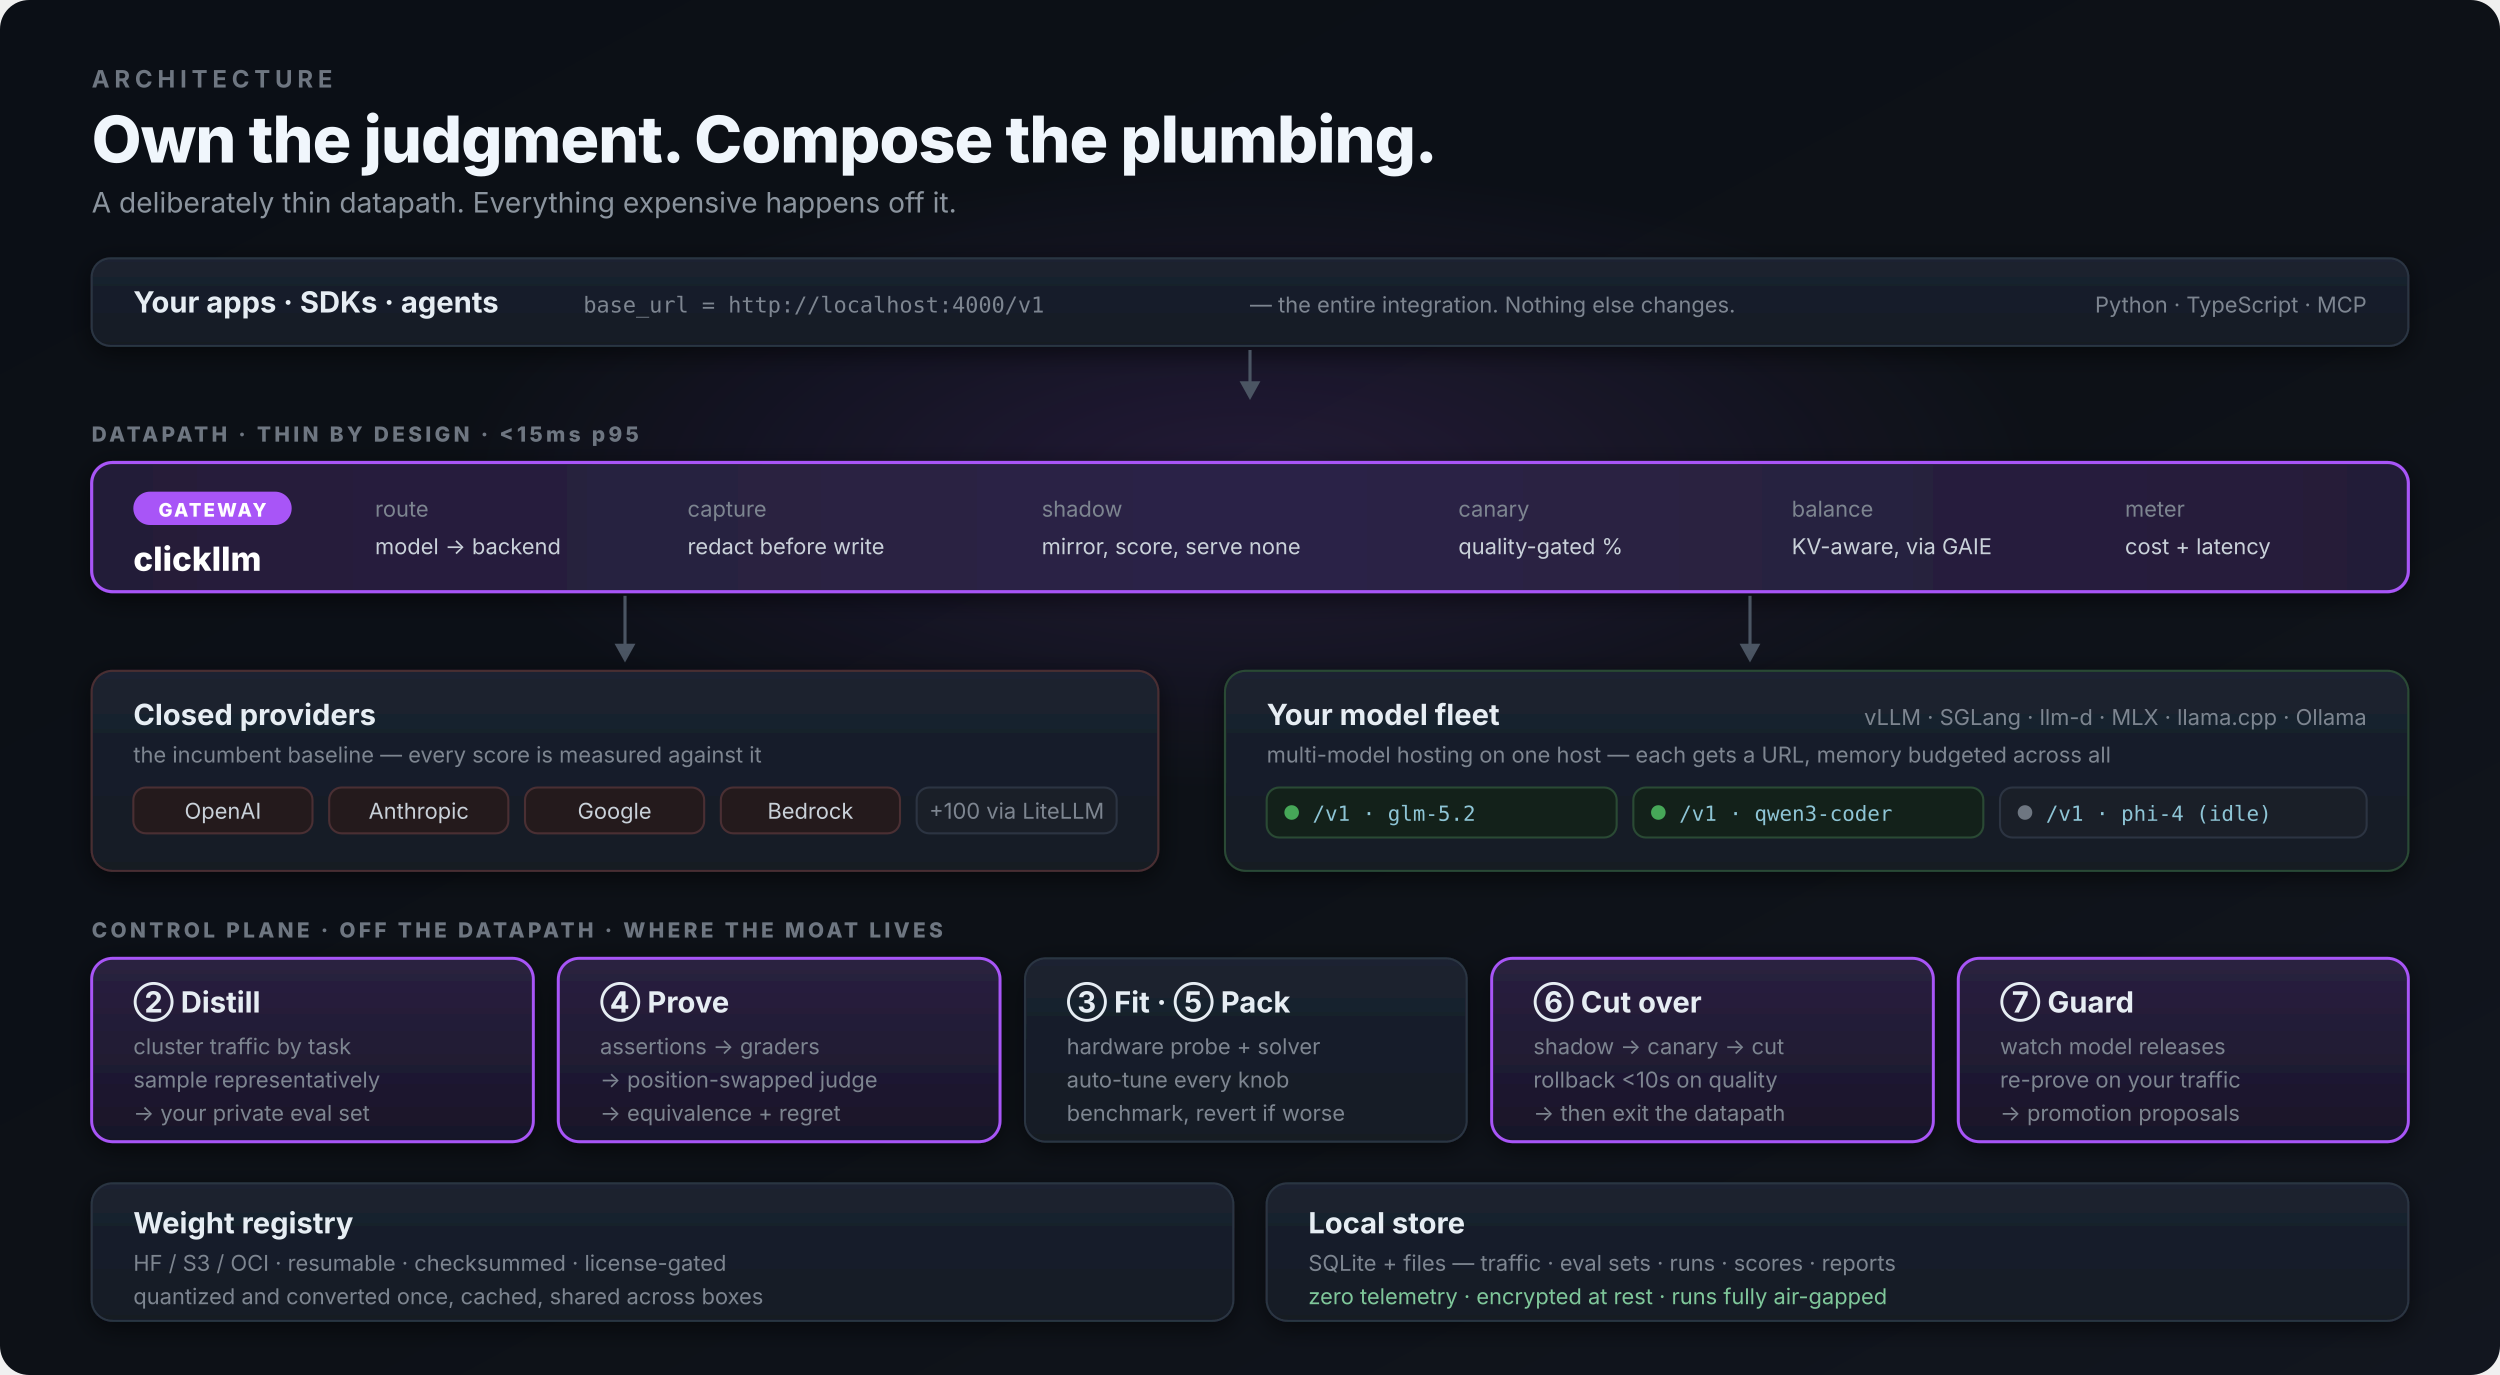
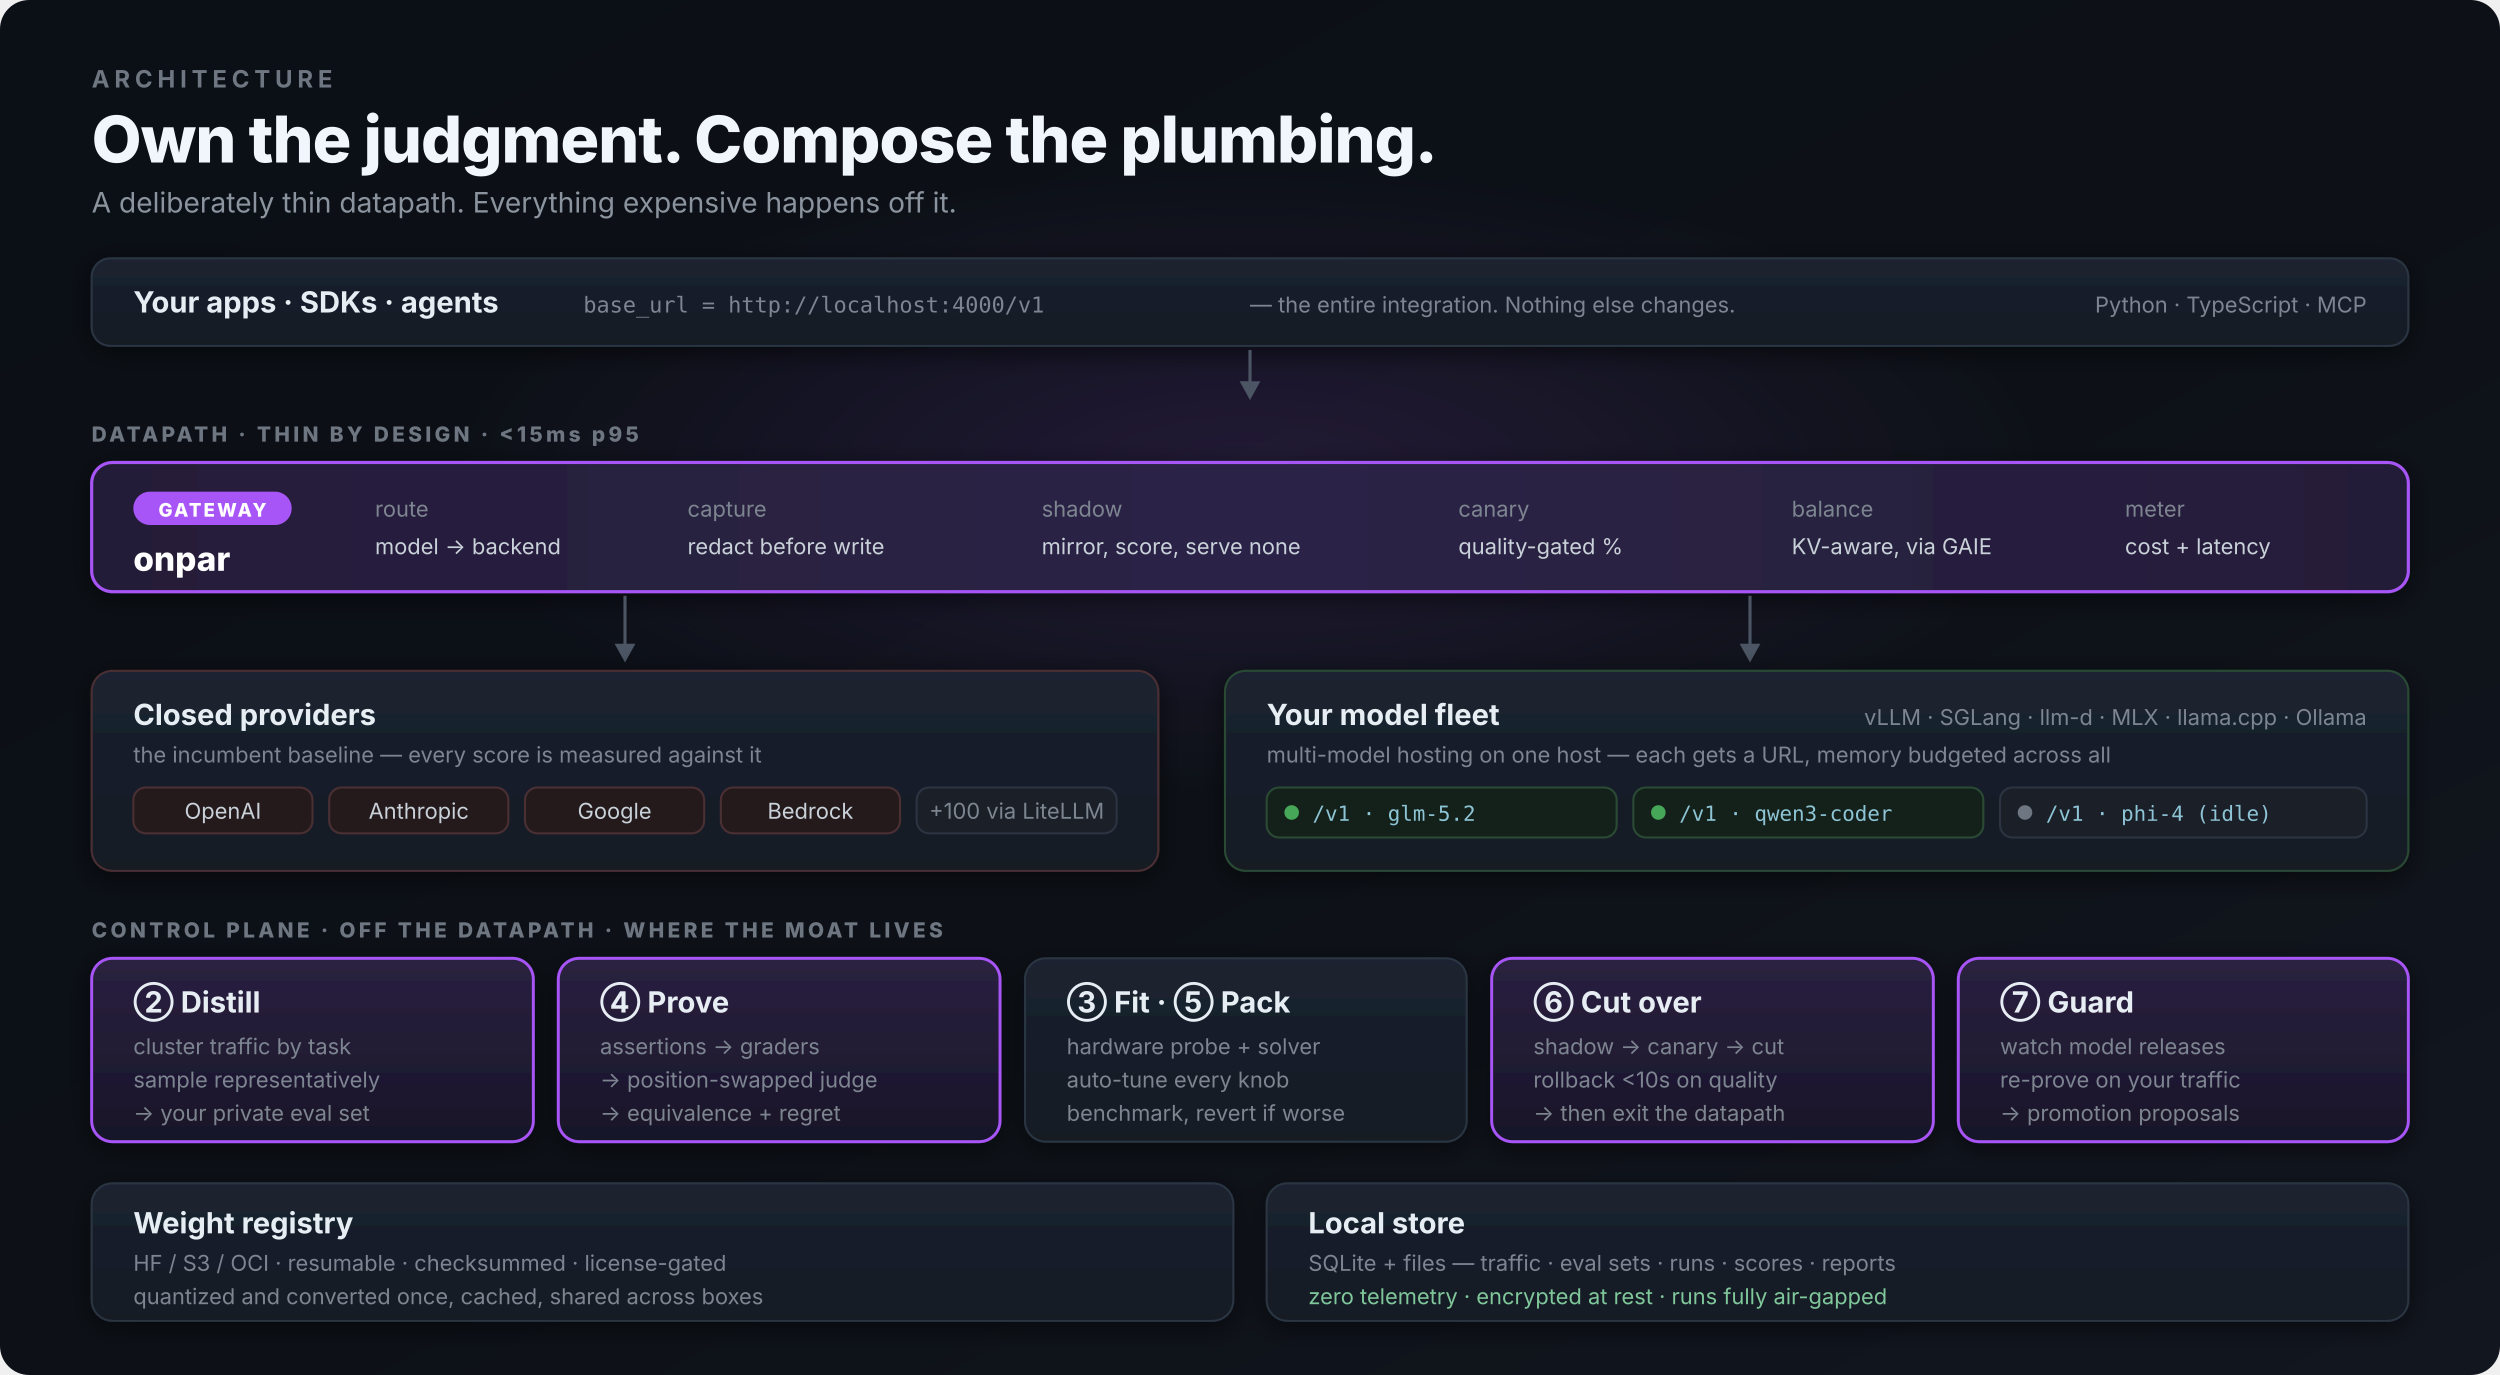
- <svg xmlns="http://www.w3.org/2000/svg" viewBox="0 0 1200 660" width="1200" height="660" role="img" aria-label="clickllm architecture: clients hit a thin OpenAI-compatible gateway that routes between closed providers and a locally hosted multi-model fleet; an off-path control plane distills, proves, packs and guards; weights and state stay on local disk.">
+ <svg xmlns="http://www.w3.org/2000/svg" viewBox="0 0 1200 660" width="1200" height="660" role="img" aria-label="onpar architecture: clients hit a thin OpenAI-compatible gateway that routes between closed providers and a locally hosted multi-model fleet; an off-path control plane distills, proves, packs and guards; weights and state stay on local disk.">
  <defs>
    <linearGradient id="canvas" x1="0" y1="0" x2="1" y2="1">
      <stop offset="0" stop-color="#0b0f16" />
      <stop offset=".55" stop-color="#0d1117" />
      <stop offset="1" stop-color="#12161f" />
    </linearGradient>
    <radialGradient id="halo" cx=".5" cy=".5" r=".5">
      <stop offset="0" stop-color="#a855f7" stop-opacity=".14" />
      <stop offset="1" stop-color="#a855f7" stop-opacity="0" />
    </radialGradient>
    <linearGradient id="card" x1="0" y1="0" x2="0" y2="1">
      <stop offset="0" stop-color="#1b2230" />
      <stop offset="1" stop-color="#141a24" />
    </linearGradient>
    <linearGradient id="ours" x1="0" y1="0" x2="0" y2="1">
      <stop offset="0" stop-color="#2a2140" />
      <stop offset="1" stop-color="#181528" />
    </linearGradient>
    <linearGradient id="gw" x1="0" y1="0" x2="1" y2="0">
      <stop offset="0" stop-color="#241d38" />
      <stop offset=".5" stop-color="#2c2347" />
      <stop offset="1" stop-color="#241d38" />
    </linearGradient>
    <filter id="lift" x="-40%" y="-40%" width="180%" height="180%">
      <feDropShadow dx="0" dy="3" stdDeviation="6" flood-color="#000" flood-opacity=".55" />
    </filter>
    <style>
    .t   { font-family: ui-sans-serif,-apple-system,"Segoe UI",Inter,Roboto,sans-serif; }
    .m   { font-family: ui-monospace,SFMono-Regular,Menlo,monospace; }
    .kick{ font-size:11.5px; fill:#6e7681; letter-spacing:.20em; font-weight:700; }
    .h1  { font-size:31px; font-weight:800; fill:#f0f6fc; letter-spacing:-.015em; }
    .lede{ font-size:13.5px; fill:#8b949e; }
    .zone{ font-size:10px; font-weight:800; letter-spacing:.16em; fill:#6e7681; }
    .ttl { font-size:14px; font-weight:700; fill:#e6edf3; }
    .ttlB{ font-size:16px; font-weight:800; fill:#fff; }
    .cap { font-size:10.5px; fill:#7d8590; }
    .url { font-size:10px; fill:#8ec5d6; }
    .tag { font-size:9px; font-weight:800; letter-spacing:.11em; }
    .ok  { font-size:10.5px; fill:#7fc79a; }
  </style>
  </defs>
  <rect width="1200" height="660" rx="14" fill="url(#canvas)" />
  <ellipse cx="600" cy="230" rx="380" ry="150" fill="url(#halo)" />
  <text class="t kick" x="44" y="42">ARCHITECTURE</text>
  <text class="t h1" x="44" y="78">Own the judgment. Compose the plumbing.</text>
  <text class="t lede" x="44" y="102">A deliberately thin datapath. Everything expensive happens off it.</text>
  <g filter="url(#lift)">
    <rect x="44" y="124" width="1112" height="42" rx="9" fill="url(#card)" stroke="#2c3442" />
  </g>
  <text class="t ttl" x="64" y="150">Your apps · SDKs · agents</text>
  <text class="t cap m" x="280" y="150">base_url = http://localhost:4000/v1</text>
  <text class="t cap" x="600" y="150">— the entire integration. Nothing else changes.</text>
  <text class="t cap" x="1136" y="150" text-anchor="end">Python · TypeScript · MCP</text>
  <path d="M600 168 V186" stroke="#4b5563" stroke-width="1.5" />
  <path d="M600 192 l-5 -9 h10 z" fill="#4b5563" />
  <text class="t zone" x="44" y="212">DATAPATH · THIN BY DESIGN · &lt;15ms p95</text>
  <g filter="url(#lift)">
    <rect x="44" y="222" width="1112" height="62" rx="10" fill="url(#gw)" stroke="#a855f7" stroke-width="1.5" />
  </g>
  <rect x="64" y="236" width="76" height="16" rx="8" fill="#a855f7" />
  <text class="t tag" x="102" y="248" text-anchor="middle" fill="#fff">GATEWAY</text>
-   <text class="t ttlB" x="64" y="274">clickllm</text>
+   <text class="t ttlB" x="64" y="274">onpar</text>
  <g class="t cap">
    <text x="180" y="248">route</text>
    <text x="180" y="266" fill="#c9d1d9">model → backend</text>
    <text x="330" y="248">capture</text>
    <text x="330" y="266" fill="#c9d1d9">redact before write</text>
    <text x="500" y="248">shadow</text>
    <text x="500" y="266" fill="#c9d1d9">mirror, score, serve none</text>
    <text x="700" y="248">canary</text>
    <text x="700" y="266" fill="#c9d1d9">quality-gated %</text>
    <text x="860" y="248">balance</text>
    <text x="860" y="266" fill="#c9d1d9">KV-aware, via GAIE</text>
    <text x="1020" y="248">meter</text>
    <text x="1020" y="266" fill="#c9d1d9">cost + latency</text>
  </g>
  <path d="M300 286 V312" stroke="#4b5563" stroke-width="1.5" />
  <path d="M300 318 l-5 -9 h10 z" fill="#4b5563" />
  <path d="M840 286 V312" stroke="#4b5563" stroke-width="1.5" />
  <path d="M840 318 l-5 -9 h10 z" fill="#4b5563" />
  <g filter="url(#lift)">
    <rect x="44" y="322" width="512" height="96" rx="10" fill="url(#card)" stroke="#4a2f33" />
  </g>
  <text class="t ttl" x="64" y="348">Closed providers</text>
  <text class="t cap" x="64" y="366">the incumbent baseline — every score is measured against it</text>
  <g class="t cap">
    <rect x="64" y="378" width="86" height="22" rx="6" fill="#241a1c" stroke="#4a2f33" />
    <text x="107" y="393" text-anchor="middle" fill="#c9d1d9">OpenAI</text>
    <rect x="158" y="378" width="86" height="22" rx="6" fill="#241a1c" stroke="#4a2f33" />
    <text x="201" y="393" text-anchor="middle" fill="#c9d1d9">Anthropic</text>
    <rect x="252" y="378" width="86" height="22" rx="6" fill="#241a1c" stroke="#4a2f33" />
    <text x="295" y="393" text-anchor="middle" fill="#c9d1d9">Google</text>
    <rect x="346" y="378" width="86" height="22" rx="6" fill="#241a1c" stroke="#4a2f33" />
    <text x="389" y="393" text-anchor="middle" fill="#c9d1d9">Bedrock</text>
    <rect x="440" y="378" width="96" height="22" rx="6" fill="#1a1f28" stroke="#2c3442" />
    <text x="488" y="393" text-anchor="middle">+100 via LiteLLM</text>
  </g>
  <g filter="url(#lift)">
    <rect x="588" y="322" width="568" height="96" rx="10" fill="url(#card)" stroke="#2a4a34" />
  </g>
  <text class="t ttl" x="608" y="348">Your model fleet</text>
  <text class="t cap" x="608" y="366">multi-model hosting on one host — each gets a URL, memory budgeted across all</text>
  <g class="t">
    <rect x="608" y="378" width="168" height="24" rx="6" fill="#13211a" stroke="#2a4a34" />
    <circle cx="620" cy="390" r="3.5" fill="#46a758" />
    <text class="url m" x="630" y="394">/v1 · glm-5.2</text>
    <rect x="784" y="378" width="168" height="24" rx="6" fill="#13211a" stroke="#2a4a34" />
    <circle cx="796" cy="390" r="3.5" fill="#46a758" />
    <text class="url m" x="806" y="394">/v1 · qwen3-coder</text>
    <rect x="960" y="378" width="176" height="24" rx="6" fill="#1a1f28" stroke="#2c3442" />
    <circle cx="972" cy="390" r="3.5" fill="#6e7681" />
    <text class="url m" x="982" y="394" fill="#7d8590">/v1 · phi-4 (idle)</text>
  </g>
  <text class="t cap" x="1136" y="348" text-anchor="end">vLLM · SGLang · llm-d · MLX · llama.cpp · Ollama</text>
  <text class="t zone" x="44" y="450">CONTROL PLANE · OFF THE DATAPATH · WHERE THE MOAT LIVES</text>
  <g filter="url(#lift)">
    <rect x="44" y="460" width="212" height="88" rx="10" fill="url(#ours)" stroke="#a855f7" stroke-width="1.4" />
    <rect x="268" y="460" width="212" height="88" rx="10" fill="url(#ours)" stroke="#a855f7" stroke-width="1.4" />
    <rect x="492" y="460" width="212" height="88" rx="10" fill="url(#card)" stroke="#2c3442" />
    <rect x="716" y="460" width="212" height="88" rx="10" fill="url(#ours)" stroke="#a855f7" stroke-width="1.4" />
    <rect x="940" y="460" width="216" height="88" rx="10" fill="url(#ours)" stroke="#a855f7" stroke-width="1.4" />
  </g>
  <g class="t">
    <text class="ttl" x="64" y="486">② Distill</text>
    <text class="cap" x="64" y="506">cluster traffic by task</text>
    <text class="cap" x="64" y="522">sample representatively</text>
    <text class="cap" x="64" y="538" fill="#c9a6f5">→ your private eval set</text>
    <text class="ttl" x="288" y="486">④ Prove</text>
    <text class="cap" x="288" y="506">assertions → graders</text>
    <text class="cap" x="288" y="522">→ position-swapped judge</text>
    <text class="cap" x="288" y="538" fill="#c9a6f5">→ equivalence + regret</text>
    <text class="ttl" x="512" y="486">③ Fit · ⑤ Pack</text>
    <text class="cap" x="512" y="506">hardware probe + solver</text>
    <text class="cap" x="512" y="522">auto-tune every knob</text>
    <text class="cap" x="512" y="538">benchmark, revert if worse</text>
    <text class="ttl" x="736" y="486">⑥ Cut over</text>
    <text class="cap" x="736" y="506">shadow → canary → cut</text>
    <text class="cap" x="736" y="522">rollback &lt;10s on quality</text>
    <text class="cap" x="736" y="538" fill="#c9a6f5">→ then exit the datapath</text>
    <text class="ttl" x="960" y="486">⑦ Guard</text>
    <text class="cap" x="960" y="506">watch model releases</text>
    <text class="cap" x="960" y="522">re-prove on your traffic</text>
    <text class="cap" x="960" y="538" fill="#c9a6f5">→ promotion proposals</text>
  </g>
  <g filter="url(#lift)">
    <rect x="44" y="568" width="548" height="66" rx="10" fill="url(#card)" stroke="#2c3442" />
    <rect x="608" y="568" width="548" height="66" rx="10" fill="url(#card)" stroke="#2c3442" />
  </g>
  <text class="t ttl" x="64" y="592">Weight registry</text>
  <text class="t cap" x="64" y="610">HF / S3 / OCI · resumable · checksummed · license-gated</text>
  <text class="t cap" x="64" y="626">quantized and converted once, cached, shared across boxes</text>
  <text class="t ttl" x="628" y="592">Local store</text>
  <text class="t cap" x="628" y="610">SQLite + files — traffic · eval sets · runs · scores · reports</text>
  <text class="t ok" x="628" y="626">zero telemetry · encrypted at rest · runs fully air-gapped</text>
</svg>
